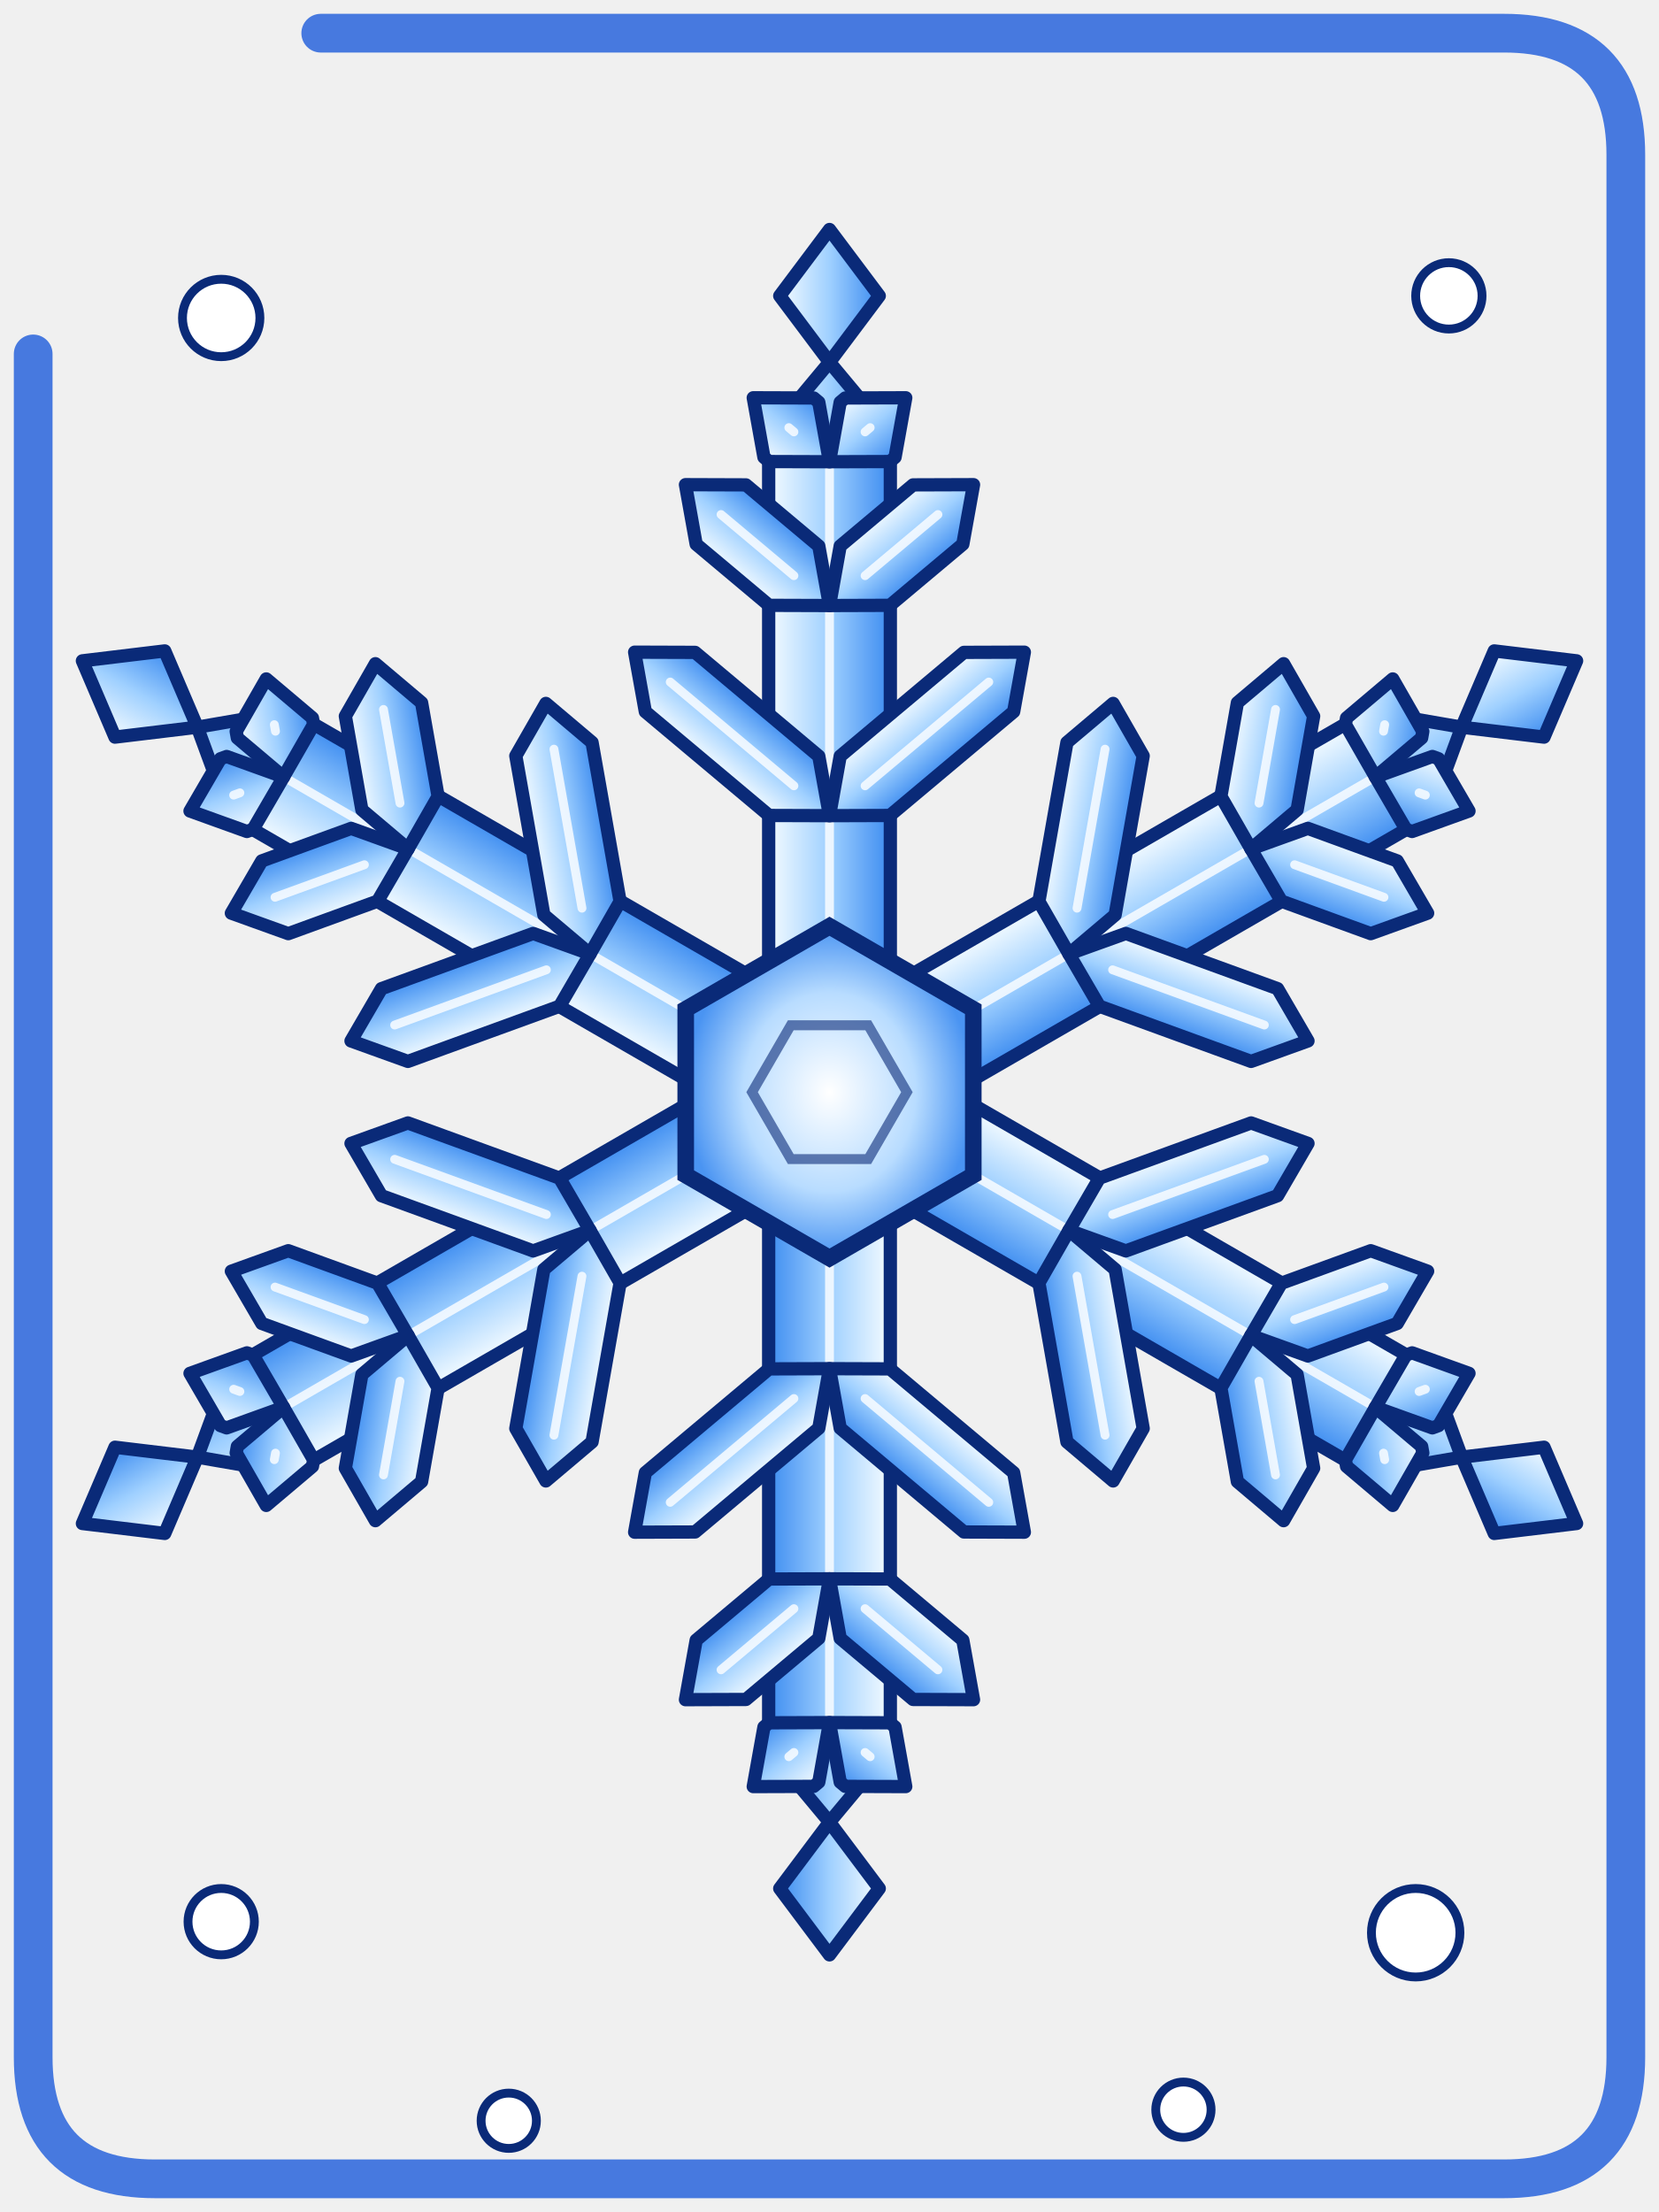
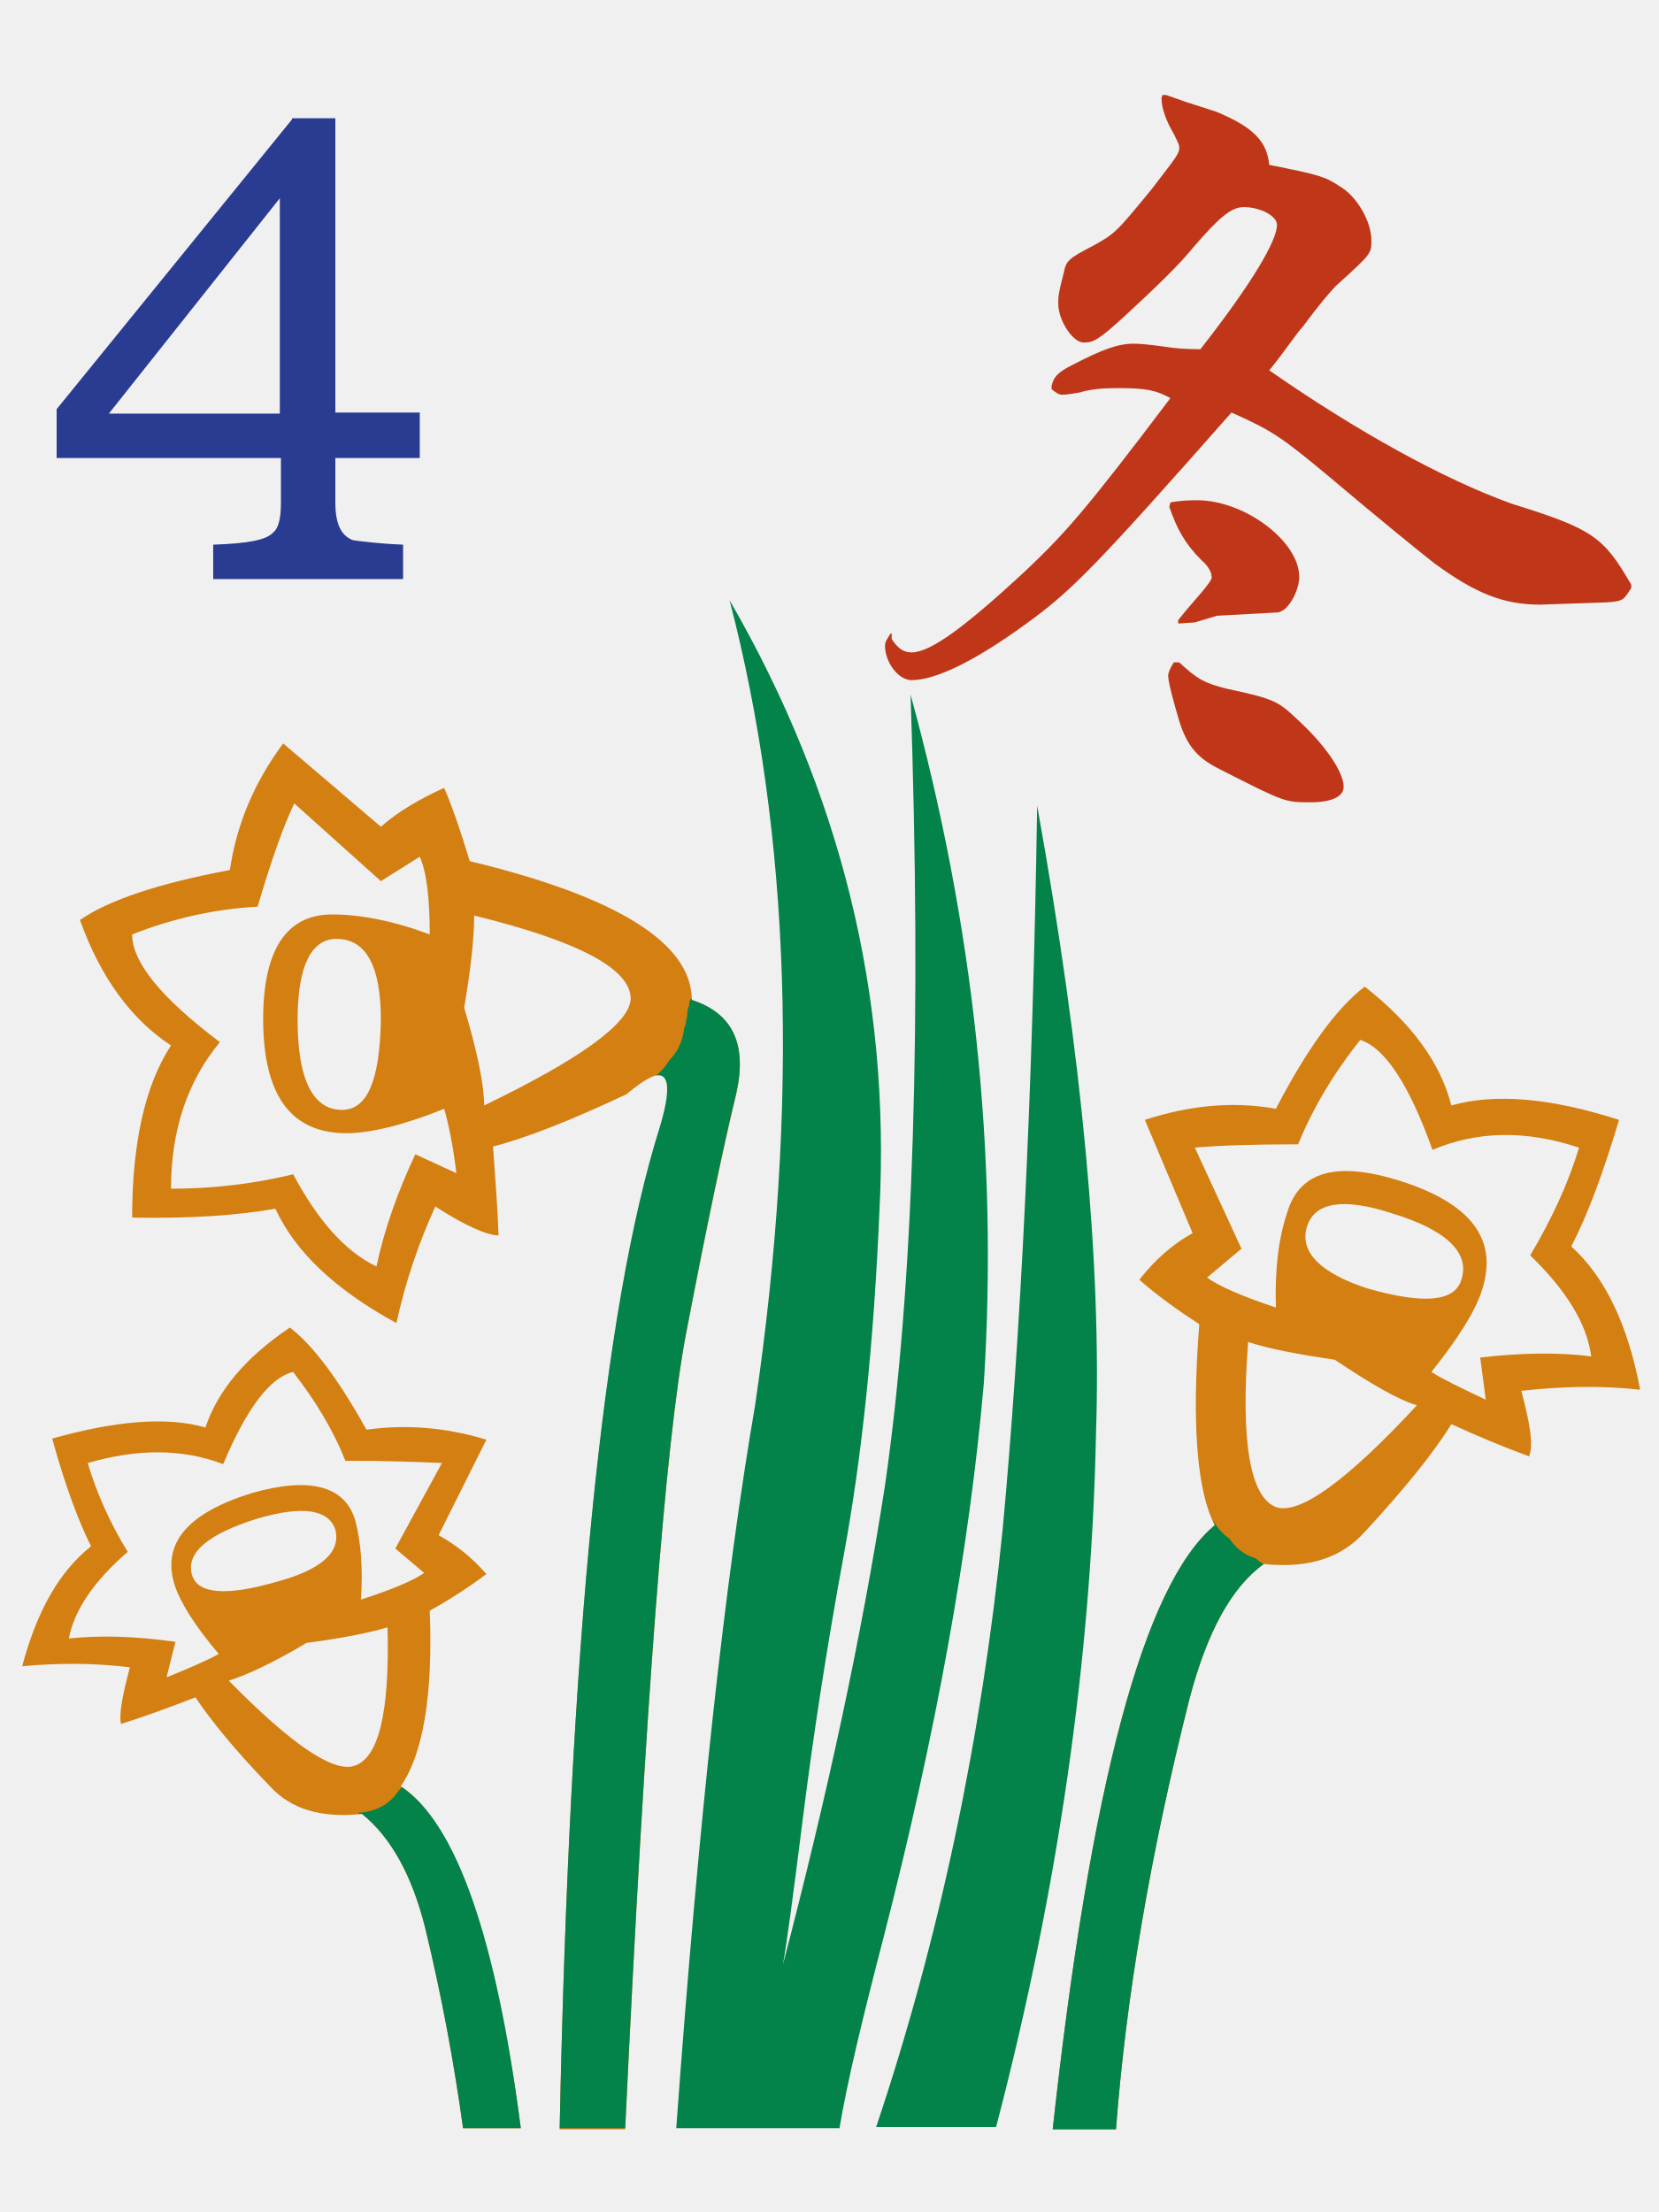
- <svg xmlns="http://www.w3.org/2000/svg" width="300" height="400" viewBox="0 0 300 400">
-   <defs>
-     <linearGradient id="g0" x1="0" y1="0" x2="0" y2="1">
-       <stop offset="0" stop-color="#f4fbff" />
-       <stop offset="0.5" stop-color="#9fd0ff" />
-       <stop offset="1" stop-color="#3d8cf0" />
-     </linearGradient>
-     <radialGradient id="g1" cx="0.5" cy="0.5" r="0.5">
-       <stop offset="0" stop-color="#ffffff" />
-       <stop offset="0.6" stop-color="#b8dcff" />
-       <stop offset="1" stop-color="#4a94f2" />
-     </radialGradient>
-   </defs>
-   <path d="M58,6 H272 Q294,6 294,28 V372 Q294,394 272,394 H28 Q6,394 6,372 V64" fill="none" stroke="#2a64dc" stroke-width="7" stroke-linecap="round" stroke-opacity="0.85" />
-   <g transform="translate(150 215) scale(1) translate(-150 -217.5)">
-     <g transform="translate(150 200) rotate(-90)">
-       <path d="M0,0 L13.2,-11 L118.8,-11 L132,0 L118.8,11 L13.2,11Z" fill="url(#g0)" stroke="#0a2a78" stroke-width="2.4" stroke-linejoin="round" stroke-linecap="round" />
-       <path d="M13.2,0 L118.8,0" fill="none" stroke="#ffffff" stroke-width="1.6" stroke-linecap="round" stroke-linejoin="round" stroke-opacity="0.8" />
-       <g transform="translate(50 0) rotate(-50)">
-         <path d="M0,0 L8.4,-7 L37.6,-7 L46,0 L37.6,7 L8.4,7Z" fill="url(#g0)" stroke="#0a2a78" stroke-width="2.4" stroke-linejoin="round" stroke-linecap="round" />
-         <path d="M8.4,0 L37.6,0" fill="none" stroke="#ffffff" stroke-width="1.6" stroke-linecap="round" stroke-linejoin="round" stroke-opacity="0.8" />
-       </g>
-       <g transform="translate(50 0) rotate(50)">
-         <path d="M0,0 L8.4,-7 L37.6,-7 L46,0 L37.6,7 L8.4,7Z" fill="url(#g0)" stroke="#0a2a78" stroke-width="2.4" stroke-linejoin="round" stroke-linecap="round" />
-         <path d="M8.4,0 L37.6,0" fill="none" stroke="#ffffff" stroke-width="1.6" stroke-linecap="round" stroke-linejoin="round" stroke-opacity="0.8" />
-       </g>
-       <g transform="translate(88 0) rotate(-50)">
-         <path d="M0,0 L8.4,-7 L25.6,-7 L34,0 L25.6,7 L8.4,7Z" fill="url(#g0)" stroke="#0a2a78" stroke-width="2.4" stroke-linejoin="round" stroke-linecap="round" />
-         <path d="M8.4,0 L25.6,0" fill="none" stroke="#ffffff" stroke-width="1.6" stroke-linecap="round" stroke-linejoin="round" stroke-opacity="0.8" />
-       </g>
-       <g transform="translate(88 0) rotate(50)">
-         <path d="M0,0 L8.4,-7 L25.6,-7 L34,0 L25.6,7 L8.4,7Z" fill="url(#g0)" stroke="#0a2a78" stroke-width="2.4" stroke-linejoin="round" stroke-linecap="round" />
-         <path d="M8.4,0 L25.6,0" fill="none" stroke="#ffffff" stroke-width="1.6" stroke-linecap="round" stroke-linejoin="round" stroke-opacity="0.8" />
-       </g>
-       <g transform="translate(114 0) rotate(-50)">
-         <path d="M0,0 L8.4,-7 L9.6,-7 L18,0 L9.6,7 L8.4,7Z" fill="url(#g0)" stroke="#0a2a78" stroke-width="2.4" stroke-linejoin="round" stroke-linecap="round" />
-         <path d="M8.4,0 L9.6,0" fill="none" stroke="#ffffff" stroke-width="1.6" stroke-linecap="round" stroke-linejoin="round" stroke-opacity="0.8" />
-       </g>
-       <g transform="translate(114 0) rotate(50)">
-         <path d="M0,0 L8.4,-7 L9.6,-7 L18,0 L9.6,7 L8.4,7Z" fill="url(#g0)" stroke="#0a2a78" stroke-width="2.4" stroke-linejoin="round" stroke-linecap="round" />
-         <path d="M8.4,0 L9.6,0" fill="none" stroke="#ffffff" stroke-width="1.6" stroke-linecap="round" stroke-linejoin="round" stroke-opacity="0.8" />
-       </g>
-       <polygon points="132,0 144,-9 156,0 144,9" fill="url(#g0)" stroke="#0a2a78" stroke-width="2.4" stroke-linejoin="round" />
-     </g>
-     <g transform="translate(150 200) rotate(-30)">
-       <path d="M0,0 L13.2,-11 L118.8,-11 L132,0 L118.8,11 L13.2,11Z" fill="url(#g0)" stroke="#0a2a78" stroke-width="2.4" stroke-linejoin="round" stroke-linecap="round" />
-       <path d="M13.2,0 L118.8,0" fill="none" stroke="#ffffff" stroke-width="1.6" stroke-linecap="round" stroke-linejoin="round" stroke-opacity="0.8" />
-       <g transform="translate(50 0) rotate(-50)">
-         <path d="M0,0 L8.4,-7 L37.6,-7 L46,0 L37.6,7 L8.4,7Z" fill="url(#g0)" stroke="#0a2a78" stroke-width="2.4" stroke-linejoin="round" stroke-linecap="round" />
-         <path d="M8.4,0 L37.6,0" fill="none" stroke="#ffffff" stroke-width="1.6" stroke-linecap="round" stroke-linejoin="round" stroke-opacity="0.8" />
-       </g>
-       <g transform="translate(50 0) rotate(50)">
-         <path d="M0,0 L8.4,-7 L37.6,-7 L46,0 L37.6,7 L8.4,7Z" fill="url(#g0)" stroke="#0a2a78" stroke-width="2.4" stroke-linejoin="round" stroke-linecap="round" />
-         <path d="M8.4,0 L37.6,0" fill="none" stroke="#ffffff" stroke-width="1.6" stroke-linecap="round" stroke-linejoin="round" stroke-opacity="0.8" />
-       </g>
-       <g transform="translate(88 0) rotate(-50)">
-         <path d="M0,0 L8.4,-7 L25.6,-7 L34,0 L25.6,7 L8.4,7Z" fill="url(#g0)" stroke="#0a2a78" stroke-width="2.4" stroke-linejoin="round" stroke-linecap="round" />
-         <path d="M8.4,0 L25.6,0" fill="none" stroke="#ffffff" stroke-width="1.6" stroke-linecap="round" stroke-linejoin="round" stroke-opacity="0.8" />
-       </g>
-       <g transform="translate(88 0) rotate(50)">
-         <path d="M0,0 L8.4,-7 L25.6,-7 L34,0 L25.6,7 L8.4,7Z" fill="url(#g0)" stroke="#0a2a78" stroke-width="2.4" stroke-linejoin="round" stroke-linecap="round" />
-         <path d="M8.4,0 L25.6,0" fill="none" stroke="#ffffff" stroke-width="1.6" stroke-linecap="round" stroke-linejoin="round" stroke-opacity="0.8" />
-       </g>
-       <g transform="translate(114 0) rotate(-50)">
-         <path d="M0,0 L8.4,-7 L9.6,-7 L18,0 L9.6,7 L8.4,7Z" fill="url(#g0)" stroke="#0a2a78" stroke-width="2.4" stroke-linejoin="round" stroke-linecap="round" />
-         <path d="M8.4,0 L9.6,0" fill="none" stroke="#ffffff" stroke-width="1.6" stroke-linecap="round" stroke-linejoin="round" stroke-opacity="0.8" />
-       </g>
-       <g transform="translate(114 0) rotate(50)">
-         <path d="M0,0 L8.4,-7 L9.6,-7 L18,0 L9.6,7 L8.4,7Z" fill="url(#g0)" stroke="#0a2a78" stroke-width="2.4" stroke-linejoin="round" stroke-linecap="round" />
-         <path d="M8.4,0 L9.6,0" fill="none" stroke="#ffffff" stroke-width="1.6" stroke-linecap="round" stroke-linejoin="round" stroke-opacity="0.8" />
-       </g>
-       <polygon points="132,0 144,-9 156,0 144,9" fill="url(#g0)" stroke="#0a2a78" stroke-width="2.4" stroke-linejoin="round" />
-     </g>
-     <g transform="translate(150 200) rotate(30)">
-       <path d="M0,0 L13.2,-11 L118.8,-11 L132,0 L118.8,11 L13.2,11Z" fill="url(#g0)" stroke="#0a2a78" stroke-width="2.4" stroke-linejoin="round" stroke-linecap="round" />
-       <path d="M13.2,0 L118.8,0" fill="none" stroke="#ffffff" stroke-width="1.6" stroke-linecap="round" stroke-linejoin="round" stroke-opacity="0.8" />
-       <g transform="translate(50 0) rotate(-50)">
-         <path d="M0,0 L8.4,-7 L37.6,-7 L46,0 L37.6,7 L8.4,7Z" fill="url(#g0)" stroke="#0a2a78" stroke-width="2.4" stroke-linejoin="round" stroke-linecap="round" />
-         <path d="M8.4,0 L37.6,0" fill="none" stroke="#ffffff" stroke-width="1.6" stroke-linecap="round" stroke-linejoin="round" stroke-opacity="0.8" />
-       </g>
-       <g transform="translate(50 0) rotate(50)">
-         <path d="M0,0 L8.4,-7 L37.6,-7 L46,0 L37.6,7 L8.4,7Z" fill="url(#g0)" stroke="#0a2a78" stroke-width="2.4" stroke-linejoin="round" stroke-linecap="round" />
-         <path d="M8.4,0 L37.6,0" fill="none" stroke="#ffffff" stroke-width="1.6" stroke-linecap="round" stroke-linejoin="round" stroke-opacity="0.8" />
-       </g>
-       <g transform="translate(88 0) rotate(-50)">
-         <path d="M0,0 L8.4,-7 L25.6,-7 L34,0 L25.6,7 L8.4,7Z" fill="url(#g0)" stroke="#0a2a78" stroke-width="2.4" stroke-linejoin="round" stroke-linecap="round" />
-         <path d="M8.4,0 L25.6,0" fill="none" stroke="#ffffff" stroke-width="1.6" stroke-linecap="round" stroke-linejoin="round" stroke-opacity="0.8" />
-       </g>
-       <g transform="translate(88 0) rotate(50)">
-         <path d="M0,0 L8.4,-7 L25.6,-7 L34,0 L25.6,7 L8.4,7Z" fill="url(#g0)" stroke="#0a2a78" stroke-width="2.4" stroke-linejoin="round" stroke-linecap="round" />
-         <path d="M8.4,0 L25.6,0" fill="none" stroke="#ffffff" stroke-width="1.6" stroke-linecap="round" stroke-linejoin="round" stroke-opacity="0.8" />
-       </g>
-       <g transform="translate(114 0) rotate(-50)">
-         <path d="M0,0 L8.4,-7 L9.6,-7 L18,0 L9.6,7 L8.4,7Z" fill="url(#g0)" stroke="#0a2a78" stroke-width="2.4" stroke-linejoin="round" stroke-linecap="round" />
-         <path d="M8.4,0 L9.6,0" fill="none" stroke="#ffffff" stroke-width="1.6" stroke-linecap="round" stroke-linejoin="round" stroke-opacity="0.8" />
-       </g>
-       <g transform="translate(114 0) rotate(50)">
-         <path d="M0,0 L8.4,-7 L9.6,-7 L18,0 L9.6,7 L8.4,7Z" fill="url(#g0)" stroke="#0a2a78" stroke-width="2.4" stroke-linejoin="round" stroke-linecap="round" />
-         <path d="M8.4,0 L9.6,0" fill="none" stroke="#ffffff" stroke-width="1.6" stroke-linecap="round" stroke-linejoin="round" stroke-opacity="0.8" />
-       </g>
-       <polygon points="132,0 144,-9 156,0 144,9" fill="url(#g0)" stroke="#0a2a78" stroke-width="2.4" stroke-linejoin="round" />
-     </g>
-     <g transform="translate(150 200) rotate(90)">
-       <path d="M0,0 L13.2,-11 L118.8,-11 L132,0 L118.8,11 L13.2,11Z" fill="url(#g0)" stroke="#0a2a78" stroke-width="2.4" stroke-linejoin="round" stroke-linecap="round" />
-       <path d="M13.2,0 L118.8,0" fill="none" stroke="#ffffff" stroke-width="1.6" stroke-linecap="round" stroke-linejoin="round" stroke-opacity="0.8" />
-       <g transform="translate(50 0) rotate(-50)">
-         <path d="M0,0 L8.4,-7 L37.6,-7 L46,0 L37.6,7 L8.4,7Z" fill="url(#g0)" stroke="#0a2a78" stroke-width="2.4" stroke-linejoin="round" stroke-linecap="round" />
-         <path d="M8.4,0 L37.6,0" fill="none" stroke="#ffffff" stroke-width="1.6" stroke-linecap="round" stroke-linejoin="round" stroke-opacity="0.8" />
-       </g>
-       <g transform="translate(50 0) rotate(50)">
-         <path d="M0,0 L8.4,-7 L37.6,-7 L46,0 L37.6,7 L8.4,7Z" fill="url(#g0)" stroke="#0a2a78" stroke-width="2.4" stroke-linejoin="round" stroke-linecap="round" />
-         <path d="M8.4,0 L37.6,0" fill="none" stroke="#ffffff" stroke-width="1.6" stroke-linecap="round" stroke-linejoin="round" stroke-opacity="0.8" />
-       </g>
-       <g transform="translate(88 0) rotate(-50)">
-         <path d="M0,0 L8.4,-7 L25.6,-7 L34,0 L25.6,7 L8.4,7Z" fill="url(#g0)" stroke="#0a2a78" stroke-width="2.4" stroke-linejoin="round" stroke-linecap="round" />
-         <path d="M8.4,0 L25.6,0" fill="none" stroke="#ffffff" stroke-width="1.6" stroke-linecap="round" stroke-linejoin="round" stroke-opacity="0.8" />
-       </g>
-       <g transform="translate(88 0) rotate(50)">
-         <path d="M0,0 L8.4,-7 L25.6,-7 L34,0 L25.6,7 L8.4,7Z" fill="url(#g0)" stroke="#0a2a78" stroke-width="2.4" stroke-linejoin="round" stroke-linecap="round" />
-         <path d="M8.4,0 L25.6,0" fill="none" stroke="#ffffff" stroke-width="1.6" stroke-linecap="round" stroke-linejoin="round" stroke-opacity="0.8" />
-       </g>
-       <g transform="translate(114 0) rotate(-50)">
-         <path d="M0,0 L8.4,-7 L9.6,-7 L18,0 L9.6,7 L8.4,7Z" fill="url(#g0)" stroke="#0a2a78" stroke-width="2.4" stroke-linejoin="round" stroke-linecap="round" />
-         <path d="M8.4,0 L9.6,0" fill="none" stroke="#ffffff" stroke-width="1.6" stroke-linecap="round" stroke-linejoin="round" stroke-opacity="0.8" />
-       </g>
-       <g transform="translate(114 0) rotate(50)">
-         <path d="M0,0 L8.4,-7 L9.6,-7 L18,0 L9.6,7 L8.4,7Z" fill="url(#g0)" stroke="#0a2a78" stroke-width="2.4" stroke-linejoin="round" stroke-linecap="round" />
-         <path d="M8.4,0 L9.6,0" fill="none" stroke="#ffffff" stroke-width="1.6" stroke-linecap="round" stroke-linejoin="round" stroke-opacity="0.8" />
-       </g>
-       <polygon points="132,0 144,-9 156,0 144,9" fill="url(#g0)" stroke="#0a2a78" stroke-width="2.4" stroke-linejoin="round" />
-     </g>
-     <g transform="translate(150 200) rotate(150)">
-       <path d="M0,0 L13.2,-11 L118.8,-11 L132,0 L118.8,11 L13.2,11Z" fill="url(#g0)" stroke="#0a2a78" stroke-width="2.4" stroke-linejoin="round" stroke-linecap="round" />
-       <path d="M13.2,0 L118.8,0" fill="none" stroke="#ffffff" stroke-width="1.6" stroke-linecap="round" stroke-linejoin="round" stroke-opacity="0.8" />
-       <g transform="translate(50 0) rotate(-50)">
-         <path d="M0,0 L8.4,-7 L37.6,-7 L46,0 L37.6,7 L8.4,7Z" fill="url(#g0)" stroke="#0a2a78" stroke-width="2.4" stroke-linejoin="round" stroke-linecap="round" />
-         <path d="M8.4,0 L37.6,0" fill="none" stroke="#ffffff" stroke-width="1.6" stroke-linecap="round" stroke-linejoin="round" stroke-opacity="0.8" />
-       </g>
-       <g transform="translate(50 0) rotate(50)">
-         <path d="M0,0 L8.4,-7 L37.6,-7 L46,0 L37.6,7 L8.4,7Z" fill="url(#g0)" stroke="#0a2a78" stroke-width="2.4" stroke-linejoin="round" stroke-linecap="round" />
-         <path d="M8.4,0 L37.6,0" fill="none" stroke="#ffffff" stroke-width="1.6" stroke-linecap="round" stroke-linejoin="round" stroke-opacity="0.8" />
-       </g>
-       <g transform="translate(88 0) rotate(-50)">
-         <path d="M0,0 L8.4,-7 L25.6,-7 L34,0 L25.6,7 L8.4,7Z" fill="url(#g0)" stroke="#0a2a78" stroke-width="2.4" stroke-linejoin="round" stroke-linecap="round" />
-         <path d="M8.4,0 L25.6,0" fill="none" stroke="#ffffff" stroke-width="1.6" stroke-linecap="round" stroke-linejoin="round" stroke-opacity="0.8" />
-       </g>
-       <g transform="translate(88 0) rotate(50)">
-         <path d="M0,0 L8.4,-7 L25.6,-7 L34,0 L25.6,7 L8.4,7Z" fill="url(#g0)" stroke="#0a2a78" stroke-width="2.4" stroke-linejoin="round" stroke-linecap="round" />
-         <path d="M8.4,0 L25.6,0" fill="none" stroke="#ffffff" stroke-width="1.6" stroke-linecap="round" stroke-linejoin="round" stroke-opacity="0.8" />
-       </g>
-       <g transform="translate(114 0) rotate(-50)">
-         <path d="M0,0 L8.4,-7 L9.6,-7 L18,0 L9.6,7 L8.4,7Z" fill="url(#g0)" stroke="#0a2a78" stroke-width="2.4" stroke-linejoin="round" stroke-linecap="round" />
-         <path d="M8.4,0 L9.6,0" fill="none" stroke="#ffffff" stroke-width="1.6" stroke-linecap="round" stroke-linejoin="round" stroke-opacity="0.8" />
-       </g>
-       <g transform="translate(114 0) rotate(50)">
-         <path d="M0,0 L8.4,-7 L9.6,-7 L18,0 L9.6,7 L8.4,7Z" fill="url(#g0)" stroke="#0a2a78" stroke-width="2.4" stroke-linejoin="round" stroke-linecap="round" />
-         <path d="M8.4,0 L9.6,0" fill="none" stroke="#ffffff" stroke-width="1.6" stroke-linecap="round" stroke-linejoin="round" stroke-opacity="0.8" />
-       </g>
-       <polygon points="132,0 144,-9 156,0 144,9" fill="url(#g0)" stroke="#0a2a78" stroke-width="2.4" stroke-linejoin="round" />
-     </g>
-     <g transform="translate(150 200) rotate(210)">
-       <path d="M0,0 L13.2,-11 L118.8,-11 L132,0 L118.8,11 L13.2,11Z" fill="url(#g0)" stroke="#0a2a78" stroke-width="2.4" stroke-linejoin="round" stroke-linecap="round" />
-       <path d="M13.2,0 L118.8,0" fill="none" stroke="#ffffff" stroke-width="1.6" stroke-linecap="round" stroke-linejoin="round" stroke-opacity="0.8" />
-       <g transform="translate(50 0) rotate(-50)">
-         <path d="M0,0 L8.4,-7 L37.6,-7 L46,0 L37.6,7 L8.4,7Z" fill="url(#g0)" stroke="#0a2a78" stroke-width="2.4" stroke-linejoin="round" stroke-linecap="round" />
-         <path d="M8.4,0 L37.6,0" fill="none" stroke="#ffffff" stroke-width="1.6" stroke-linecap="round" stroke-linejoin="round" stroke-opacity="0.8" />
-       </g>
-       <g transform="translate(50 0) rotate(50)">
-         <path d="M0,0 L8.4,-7 L37.6,-7 L46,0 L37.6,7 L8.4,7Z" fill="url(#g0)" stroke="#0a2a78" stroke-width="2.4" stroke-linejoin="round" stroke-linecap="round" />
-         <path d="M8.4,0 L37.6,0" fill="none" stroke="#ffffff" stroke-width="1.6" stroke-linecap="round" stroke-linejoin="round" stroke-opacity="0.8" />
-       </g>
-       <g transform="translate(88 0) rotate(-50)">
-         <path d="M0,0 L8.4,-7 L25.6,-7 L34,0 L25.6,7 L8.4,7Z" fill="url(#g0)" stroke="#0a2a78" stroke-width="2.4" stroke-linejoin="round" stroke-linecap="round" />
-         <path d="M8.4,0 L25.6,0" fill="none" stroke="#ffffff" stroke-width="1.6" stroke-linecap="round" stroke-linejoin="round" stroke-opacity="0.8" />
-       </g>
-       <g transform="translate(88 0) rotate(50)">
-         <path d="M0,0 L8.4,-7 L25.6,-7 L34,0 L25.6,7 L8.4,7Z" fill="url(#g0)" stroke="#0a2a78" stroke-width="2.4" stroke-linejoin="round" stroke-linecap="round" />
-         <path d="M8.4,0 L25.6,0" fill="none" stroke="#ffffff" stroke-width="1.6" stroke-linecap="round" stroke-linejoin="round" stroke-opacity="0.8" />
-       </g>
-       <g transform="translate(114 0) rotate(-50)">
-         <path d="M0,0 L8.4,-7 L9.6,-7 L18,0 L9.6,7 L8.4,7Z" fill="url(#g0)" stroke="#0a2a78" stroke-width="2.4" stroke-linejoin="round" stroke-linecap="round" />
-         <path d="M8.4,0 L9.6,0" fill="none" stroke="#ffffff" stroke-width="1.6" stroke-linecap="round" stroke-linejoin="round" stroke-opacity="0.8" />
-       </g>
-       <g transform="translate(114 0) rotate(50)">
-         <path d="M0,0 L8.4,-7 L9.6,-7 L18,0 L9.6,7 L8.4,7Z" fill="url(#g0)" stroke="#0a2a78" stroke-width="2.4" stroke-linejoin="round" stroke-linecap="round" />
-         <path d="M8.4,0 L9.6,0" fill="none" stroke="#ffffff" stroke-width="1.6" stroke-linecap="round" stroke-linejoin="round" stroke-opacity="0.8" />
-       </g>
-       <polygon points="132,0 144,-9 156,0 144,9" fill="url(#g0)" stroke="#0a2a78" stroke-width="2.4" stroke-linejoin="round" />
-     </g>
-     <polygon points="176,215 150,230 124,215 124,185 150,170 176,185" fill="url(#g1)" stroke="#0a2a78" stroke-width="3" />
-     <polygon points="164,200 157,212.1 143,212.1 136,200 143,187.9 157,187.9" fill="none" stroke="#0a2a78" stroke-width="1.8" stroke-opacity="0.6" />
-     <circle cx="40" cy="60" r="7" fill="#ffffff" stroke="#0a2a78" stroke-width="1.6" />
-     <circle cx="262" cy="56" r="6" fill="#ffffff" stroke="#0a2a78" stroke-width="1.6" />
-     <circle cx="256" cy="352" r="8" fill="#ffffff" stroke="#0a2a78" stroke-width="1.6" />
-     <circle cx="40" cy="350" r="6" fill="#ffffff" stroke="#0a2a78" stroke-width="1.6" />
-     <circle cx="214" cy="384" r="5" fill="#ffffff" stroke="#0a2a78" stroke-width="1.6" />
-     <circle cx="92" cy="386" r="5" fill="#ffffff" stroke="#0a2a78" stroke-width="1.6" />
+ <svg xmlns="http://www.w3.org/2000/svg" enable-background="new -192 293.9 210 255" viewBox="-178.7 341.55 149.4 199.20" width="300" height="400">
+   <style>.st7{fill:#038249}.st8{fill:#d37f11}</style>
+   <g>
+     <path d="M-80 470.6c.5-14.9-1.2-33.7-5.3-56.5-.4 26.2-1.5 47.9-3.1 65.1-1.9 18.9-5.7 36.9-11.4 53.9H-89c5.6-21.4 8.6-42.3 9-62.5z" class="st7" />
+     <path d="M-128.3 533.3h5.9c1.8-37.9 3.6-61.8 5.5-71.7 1.9-9.9 3.4-17 4.5-21.5 1-4.5-.3-7.3-4-8.5 0-5.1-6.7-9.3-20-12.5-.7-2.3-1.4-4.5-2.3-6.6-2.2 1-4.1 2.1-5.7 3.5l-8.8-7.5c-2.6 3.5-4.2 7.3-4.8 11.4-6.4 1.2-10.9 2.7-13.5 4.5 1.9 5.3 4.7 9 8.2 11.3-2.3 3.5-3.5 8.7-3.5 15.5 5.2.1 9.5-.2 12.9-.8 1.8 3.9 5.4 7.3 10.9 10.3.8-3.7 2-7.2 3.5-10.5 2.8 1.8 4.7 2.6 5.7 2.6-.1-2.6-.3-5.2-.5-8 3.1-.8 7.1-2.4 12-4.7 3.7-3.1 4.7-2.1 3.1 3-5.2 16.3-8.2 46.3-9.1 90.2zm-13-87.8c-1.6 3.4-2.8 6.8-3.5 10.1-2.9-1.4-5.3-4.2-7.5-8.3-3.7.9-7.4 1.3-11 1.3 0-5.3 1.5-9.7 4.4-13.2-5.3-4-7.9-7.2-7.9-9.7 3.8-1.5 7.6-2.3 11.3-2.5 1.2-4.1 2.3-7.2 3.3-9.3l7.8 7 3.5-2.2c.6 1.3.9 3.7.9 7-3.2-1.2-6.2-1.8-8.8-1.8-4.1 0-6.2 3.2-6.2 9.4 0 6.9 2.5 10.3 7.5 10.3 2.1 0 5.1-.7 8.8-2.2.4 1.4.8 3.3 1.1 5.8l-3.7-1.7zm-3.1-12.1c-.1 5.4-1.2 8.1-3.5 8.1-2.6 0-4-2.7-4-8.1 0-4.8 1.2-7.3 3.5-7.3 2.7 0 4 2.5 4 7.3zm9.3 7.7c0-1.8-.6-4.8-1.8-8.8.6-3.5.9-6.3.9-8.3 9.4 2.3 14.1 4.8 14.1 7.5-.1 2.2-4.5 5.4-13.2 9.6z" class="st8" />
+     <path d="M-167.8 496.8c2.2-.7 4.4-1.5 6.7-2.4 1.4 2.1 3.6 4.8 6.7 8 1.9 2.1 4.7 2.9 8.3 2.5 2.6 2.1 4.5 5.5 5.7 10.3 1.5 6.2 2.6 12.2 3.4 18h5.2c-2.3-17.2-5.9-27.5-10.8-30.8 2-2.9 2.9-8.2 2.6-15.8 1.8-1 3.5-2.1 5.1-3.3-1.3-1.5-2.7-2.6-4.3-3.5l4.3-8.6c-3.6-1.1-7.2-1.4-10.8-.9-2.5-4.5-4.8-7.6-6.9-9.2-4 2.7-6.5 5.7-7.6 9-3.5-1-8.1-.6-13.8 1 1.1 4 2.3 7.3 3.5 9.7-2.9 2.3-4.9 5.9-6.2 10.8 3.3-.3 6.5-.3 9.7.1-.7 2.6-1 4.3-.8 5.1zm20.9 3.8c-1.9.5-5.6-2-11.2-7.7 1.6-.5 4-1.6 7-3.4 3.1-.4 5.6-.9 7.3-1.4.2 7.7-.8 11.9-3.1 12.5zm-14.5-17.2c-.6-2 1.4-3.7 5.9-5.1 4.1-1.2 6.4-.8 7 1 .5 2-1.2 3.6-5.3 4.7-4.5 1.3-7.1 1.1-7.6-.6zm-11.1 5.7c.5-2.6 2.3-5.2 5.3-7.8-1.6-2.6-2.8-5.3-3.6-8 4.5-1.3 8.5-1.3 12.2.1 2.1-5 4.2-7.8 6.3-8.3 2 2.6 3.6 5.2 4.7 8 3.7 0 6.6.1 8.7.2l-4.2 7.7 2.6 2.2c-1 .7-2.9 1.5-5.7 2.4.2-2.8 0-5.2-.5-7.1-.9-3.1-4-4-9.3-2.5-5.8 1.8-8.1 4.5-7 8.2.5 1.6 1.8 3.7 4 6.3-1.1.6-2.7 1.3-4.7 2.1l.8-3.2c-3.6-.5-6.7-.6-9.6-.3z" class="st8" />
+     <path d="M-99.1 515.9c4.7-18.3 7.7-34.9 9-49.8 1.3-20.6-.9-41.2-6.6-62 1 29.4.3 53.2-2.3 71.2-2.1 13.6-5.2 27.9-9.2 43.2.3-1.6.9-6 1.8-13.2.9-7.2 2.1-15.1 3.7-23.8 1.6-8.7 2.7-19 3.2-31 1-19.3-3.5-37.6-13.5-54.9 5.5 21.1 6.3 45.3 2.3 72.5-2.7 15.7-5.1 37.5-7.1 65.1h14.7c.7-4.2 2.1-10 4-17.3z" class="st7" />
+     <path d="M-31 466.7c-1.1-5.9-3.2-10.2-6.2-12.9 1.5-2.9 2.9-6.7 4.3-11.4-6.2-2-11.2-2.4-15.1-1.3-1-3.9-3.6-7.4-7.8-10.7-2.5 1.9-5.2 5.6-8 11-3.9-.7-7.8-.3-11.8 1l4.3 10.2c-1.8 1-3.4 2.4-4.8 4.2 1.6 1.4 3.4 2.7 5.4 4-.7 9-.2 15.1 1.4 18.1-6.4 5.3-11.2 23.4-14.6 54.4h5.7c.9-11.9 3.1-24.8 6.6-38.7 1.6-6.1 3.8-10.1 6.7-12.2 4 .4 7-.5 9.2-3 3.5-3.8 6.1-7 7.7-9.6 2.4 1.1 4.8 2.1 7 2.9.4-1 .1-2.9-.7-5.9 3.6-.4 7.1-.5 10.7-.1zm-32.7 10.6c-2.4-.8-3.3-5.8-2.6-14.9 1.8.6 4.4 1.1 7.8 1.6 3.3 2.2 5.7 3.6 7.4 4.1-6.3 6.8-10.5 9.8-12.6 9.2zm8.2-19.7c-4.3-1.4-6.2-3.3-5.5-5.6.7-2.2 3.3-2.6 7.6-1.2 5 1.5 7.1 3.6 6.3 6-.6 2-3.4 2.2-8.4.8zm10.1 6.2.5 3.8c-2.1-1-3.8-1.8-4.9-2.5 2.4-3 4-5.5 4.6-7.5 1.4-4.5-1.1-7.7-7.4-9.7-5.7-1.8-9.1-.9-10.2 2.9-.8 2.4-1.1 5.2-1 8.5-3-1-5.1-1.9-6.2-2.7l3.1-2.6-4.2-9.1c2.2-.2 5.3-.3 9.3-.3 1.3-3.2 3.2-6.4 5.6-9.4 2.2.7 4.4 4 6.5 9.9 4-1.7 8.4-1.8 13.2-.2-1 3.3-2.5 6.5-4.4 9.7 3.2 3.1 5.1 6.1 5.5 9.1-3.1-.4-6.5-.3-10 .1z" class="st8" />
+     <path fill="#bf3718" d="M-98.4 399.1c.6.9 1.1 1.2 1.8 1.2 1.7 0 4.8-2.3 10.1-7.2 3.7-3.5 5.5-5.5 13.2-15.7-1.3-.7-2.1-.9-4.8-.9-1.3 0-2.4.1-3.4.4-.6.1-1.2.2-1.5.2-.4 0-.6-.2-1-.5v-.3c.2-.8.5-1.2 1.9-1.9 2.7-1.4 4.1-1.9 5.5-1.9.6 0 1.6.1 3 .3.6.1 1.6.2 3 .2 4.7-6 6.9-9.8 6.9-11.2 0-.8-1.5-1.6-3-1.6-1.1 0-2.2.9-4.6 3.7-1.3 1.6-3.4 3.6-6.1 6.1-2.3 2.1-2.8 2.4-3.7 2.4-1 0-2.3-2-2.3-3.5 0-.6 0-.9.5-2.8.2-1.1.5-1.3 2.6-2.4 2-1.1 2.1-1.2 5.3-5.1 2.3-3 2.5-3.2 2.5-3.8 0-.2-.2-.6-.5-1.2-.7-1.2-1.1-2.3-1.1-3.2 0 0 0-.1.1-.3h.3c.9.3 1.4.5 1.7.6l2.8.9c3.4 1.4 4.6 2.7 4.8 4.8 4.6.9 5.1 1.1 6.3 1.9 1.6.9 2.9 3.2 2.9 4.9 0 1.2 0 1.2-3.2 4.1-.5.5-1.6 1.8-3 3.7-.5.5-1.6 2.2-3 3.9 7.9 5.5 15.7 9.8 21.8 12 7.4 2.3 8.3 3 10.8 7.3v.3c-.7 1.1-.7 1.2-2.3 1.3l-5.9.2c-3.3 0-5.8-1-9.5-3.7-1.4-1.1-4.5-3.6-9.6-7.9-4.2-3.5-5.1-4.1-8.7-5.7-12.1 13.7-14.4 16.1-18.6 19.1-4.4 3.2-8 5-10.2 5-1.2 0-2.4-1.6-2.4-3.1 0-.4.2-.6.5-1.1h.1zm25.1-12.3c1-.2 1.9-.2 2.4-.2 4.3 0 9.2 3.7 9.2 6.9 0 1-.6 2.3-1.3 2.9-.3.2-.5.3-.6.3l-5.5.3-2 .6-1.5.1v-.3c.4-.5.8-1 .9-1.1 2-2.3 2.2-2.6 2.1-2.9 0-.3-.3-.9-.9-1.4-1.5-1.5-2.2-2.8-2.9-4.8l.1-.4zm.8 14.4c1.6 1.5 2.3 1.9 4.4 2.4 4.2.9 4.5 1.1 6.3 2.8 2.5 2.3 4.1 4.7 4.1 6 0 .9-1.1 1.4-3 1.4-2.3 0-2.3 0-8.2-3-2-1-2.9-2.1-3.6-4.3-.5-1.7-1-3.5-1-4.1 0-.3.2-.7.5-1.2h.5z" />
+     <path fill="#2a3b92" d="m-152.4 352.3-21.2 26.1v4.4h20.2v4c0 1.4-.2 2.3-.7 2.7-.6.7-2.4 1-5.4 1.1v3.1h17.1v-3.1c-2.3-.1-3.8-.3-4.5-.4-1.1-.4-1.6-1.5-1.6-3.4v-4h7.6v-4.1h-7.6v-26.5h-3.9zm-1.1 26.5h-15.4l15.4-19.4v19.4z" />
+     <path d="M-116.4 431.6v-.1h-.1c0 .1 0 .1-.1.2 0 .3-.1.6-.2.9 0 .3 0 .5-.1.8 0 .3-.1.5-.2.8-.1 1.1-.6 2.1-1.3 2.8-.3.5-.7 1-1.2 1.4 1.2-.2 1.3 1.4.3 4.7-5.1 16.2-8.1 46.2-9 90.1h5.9c1.8-37.9 3.6-61.8 5.5-71.7 1.9-9.9 3.4-17 4.5-21.5 1-4.4-.3-7.2-4-8.4zm-26.1 70.9-.3.3c-.7 1.1-1.9 1.9-3.6 2v.1h.3c2.6 2.1 4.5 5.5 5.7 10.3 1.5 6.2 2.6 12.2 3.4 18h5.2c-2.2-17.1-5.8-27.4-10.7-30.7zm74.5-22.4c-.6-.4-1.1-1-1.5-1.7.1.2.1.3.2.5-6.4 5.3-11.2 23.4-14.6 54.4h5.7c.9-11.9 3.1-24.8 6.6-38.7 1.6-6.1 3.8-10.1 6.7-12.2-.2-.1-.5-.3-.7-.5-1-.3-1.8-.9-2.4-1.8z" class="st7" />
  </g>
</svg>
